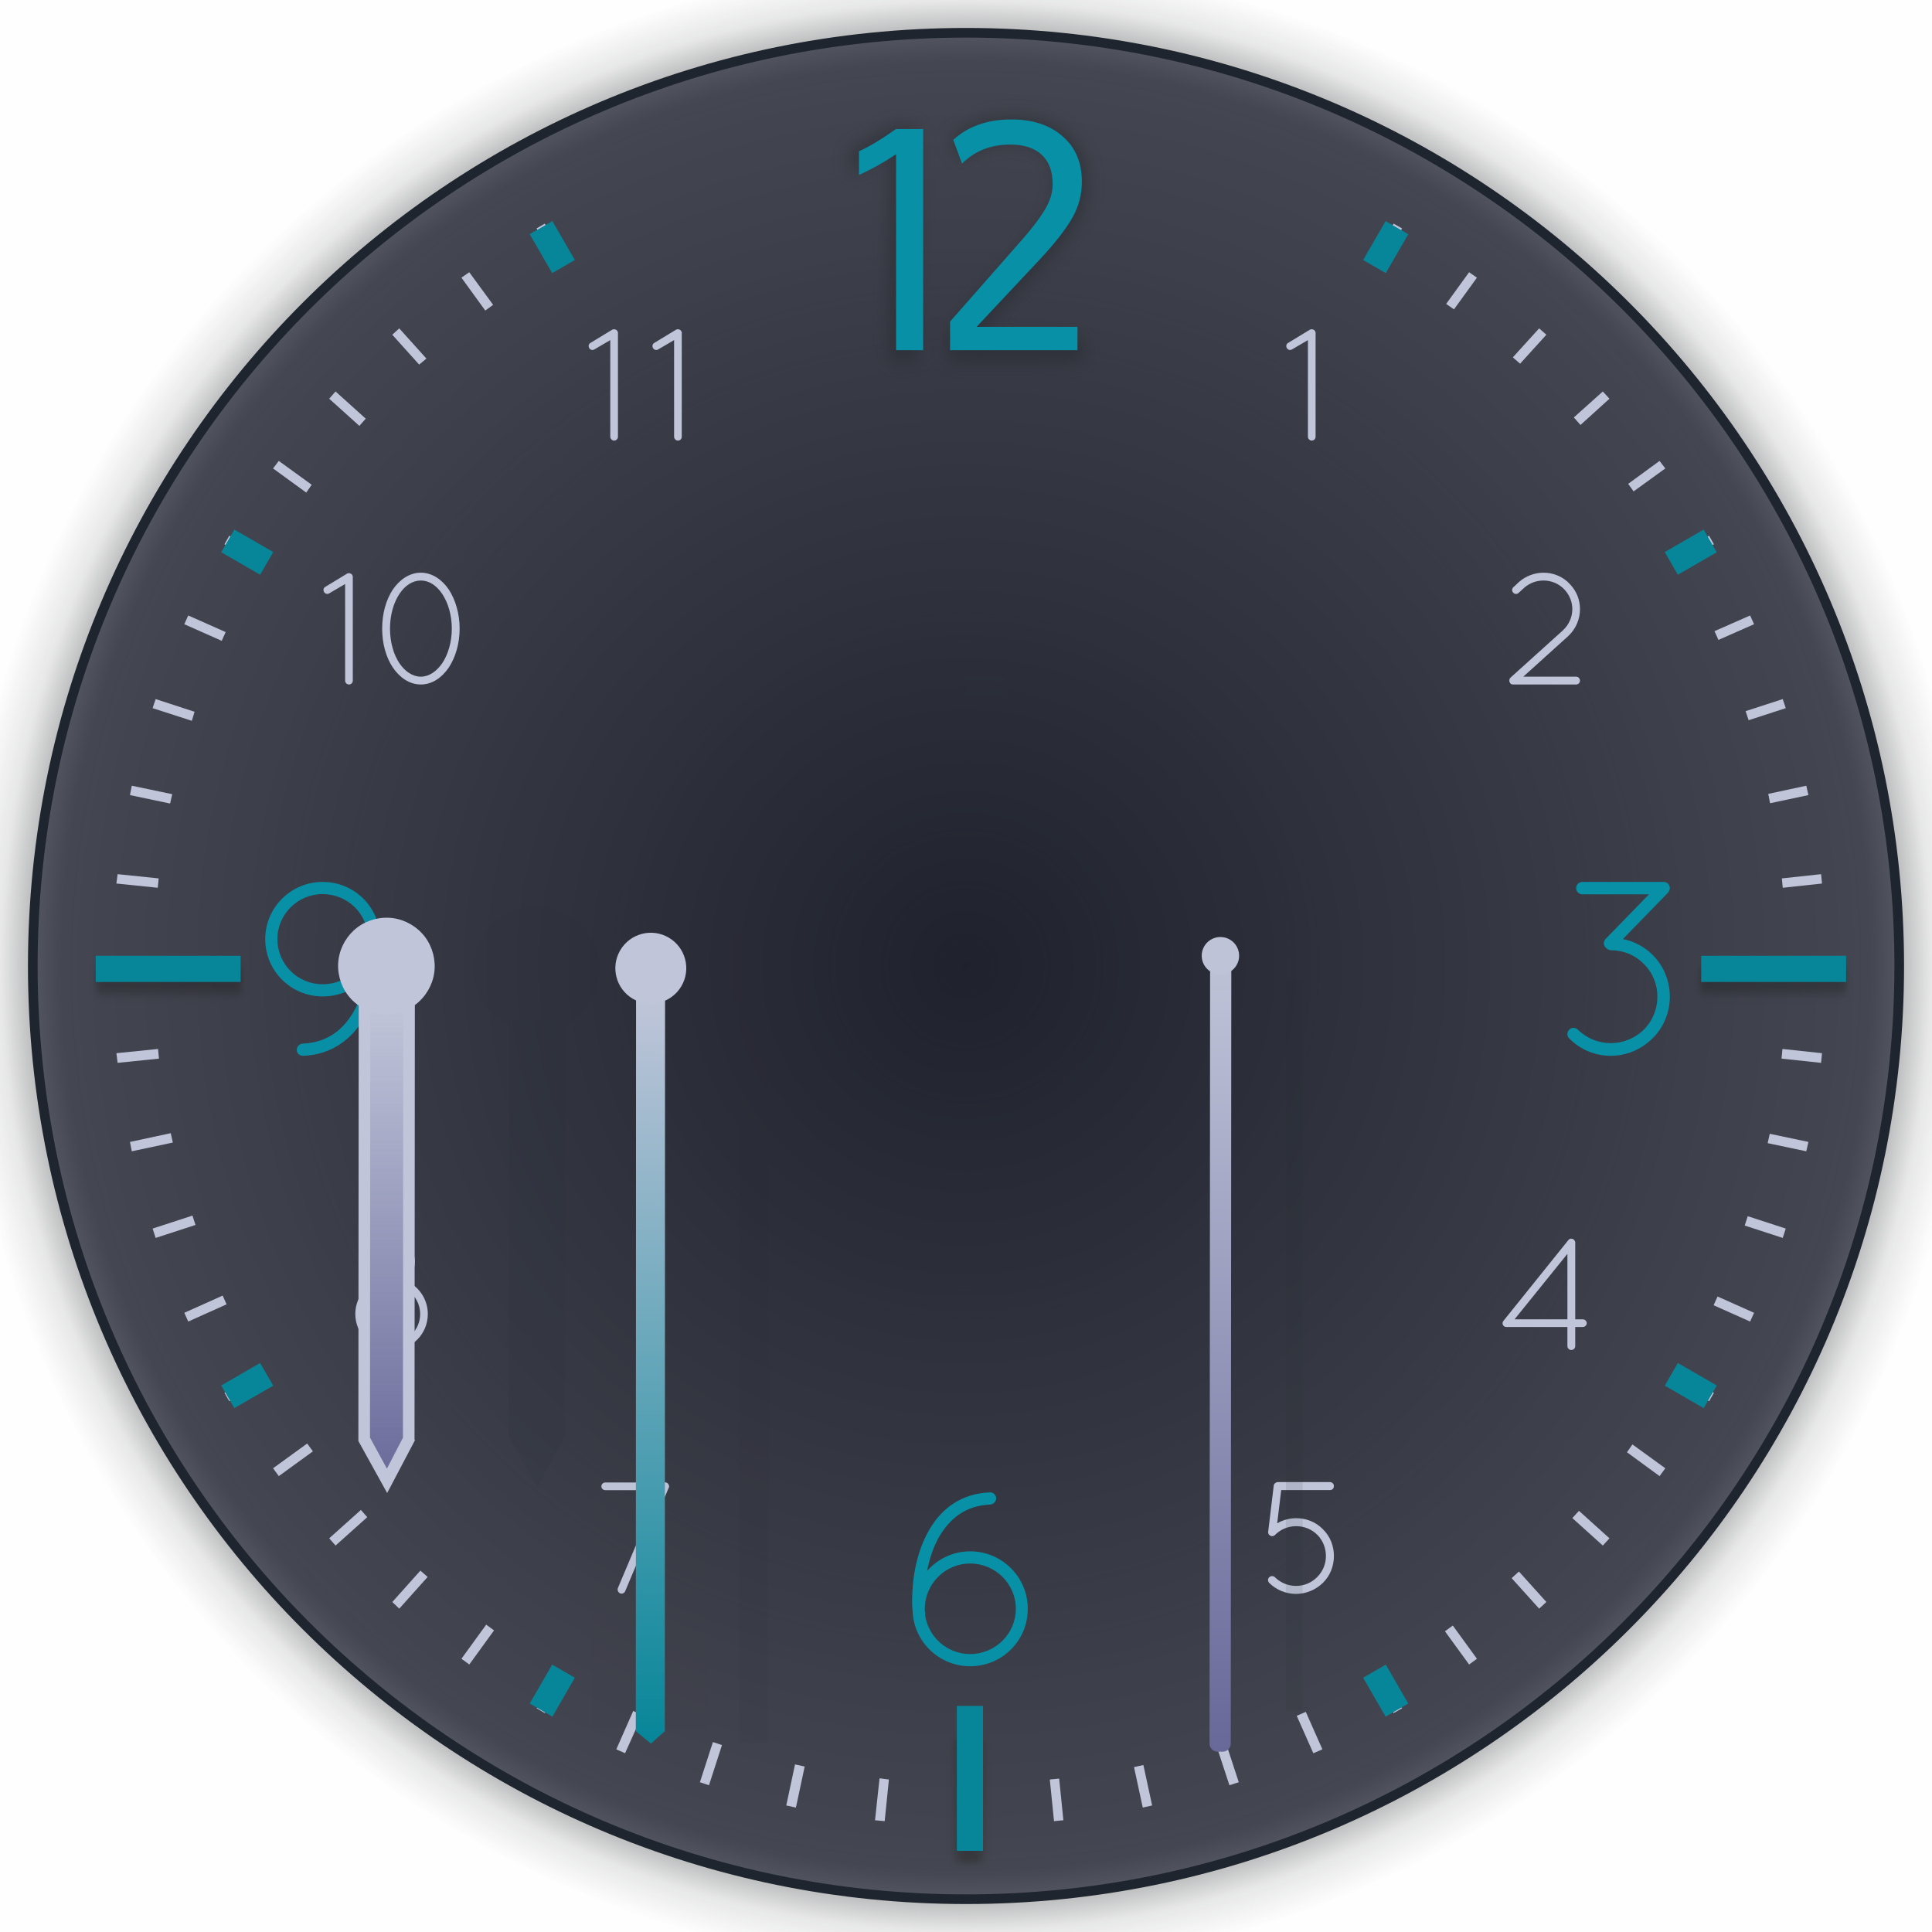
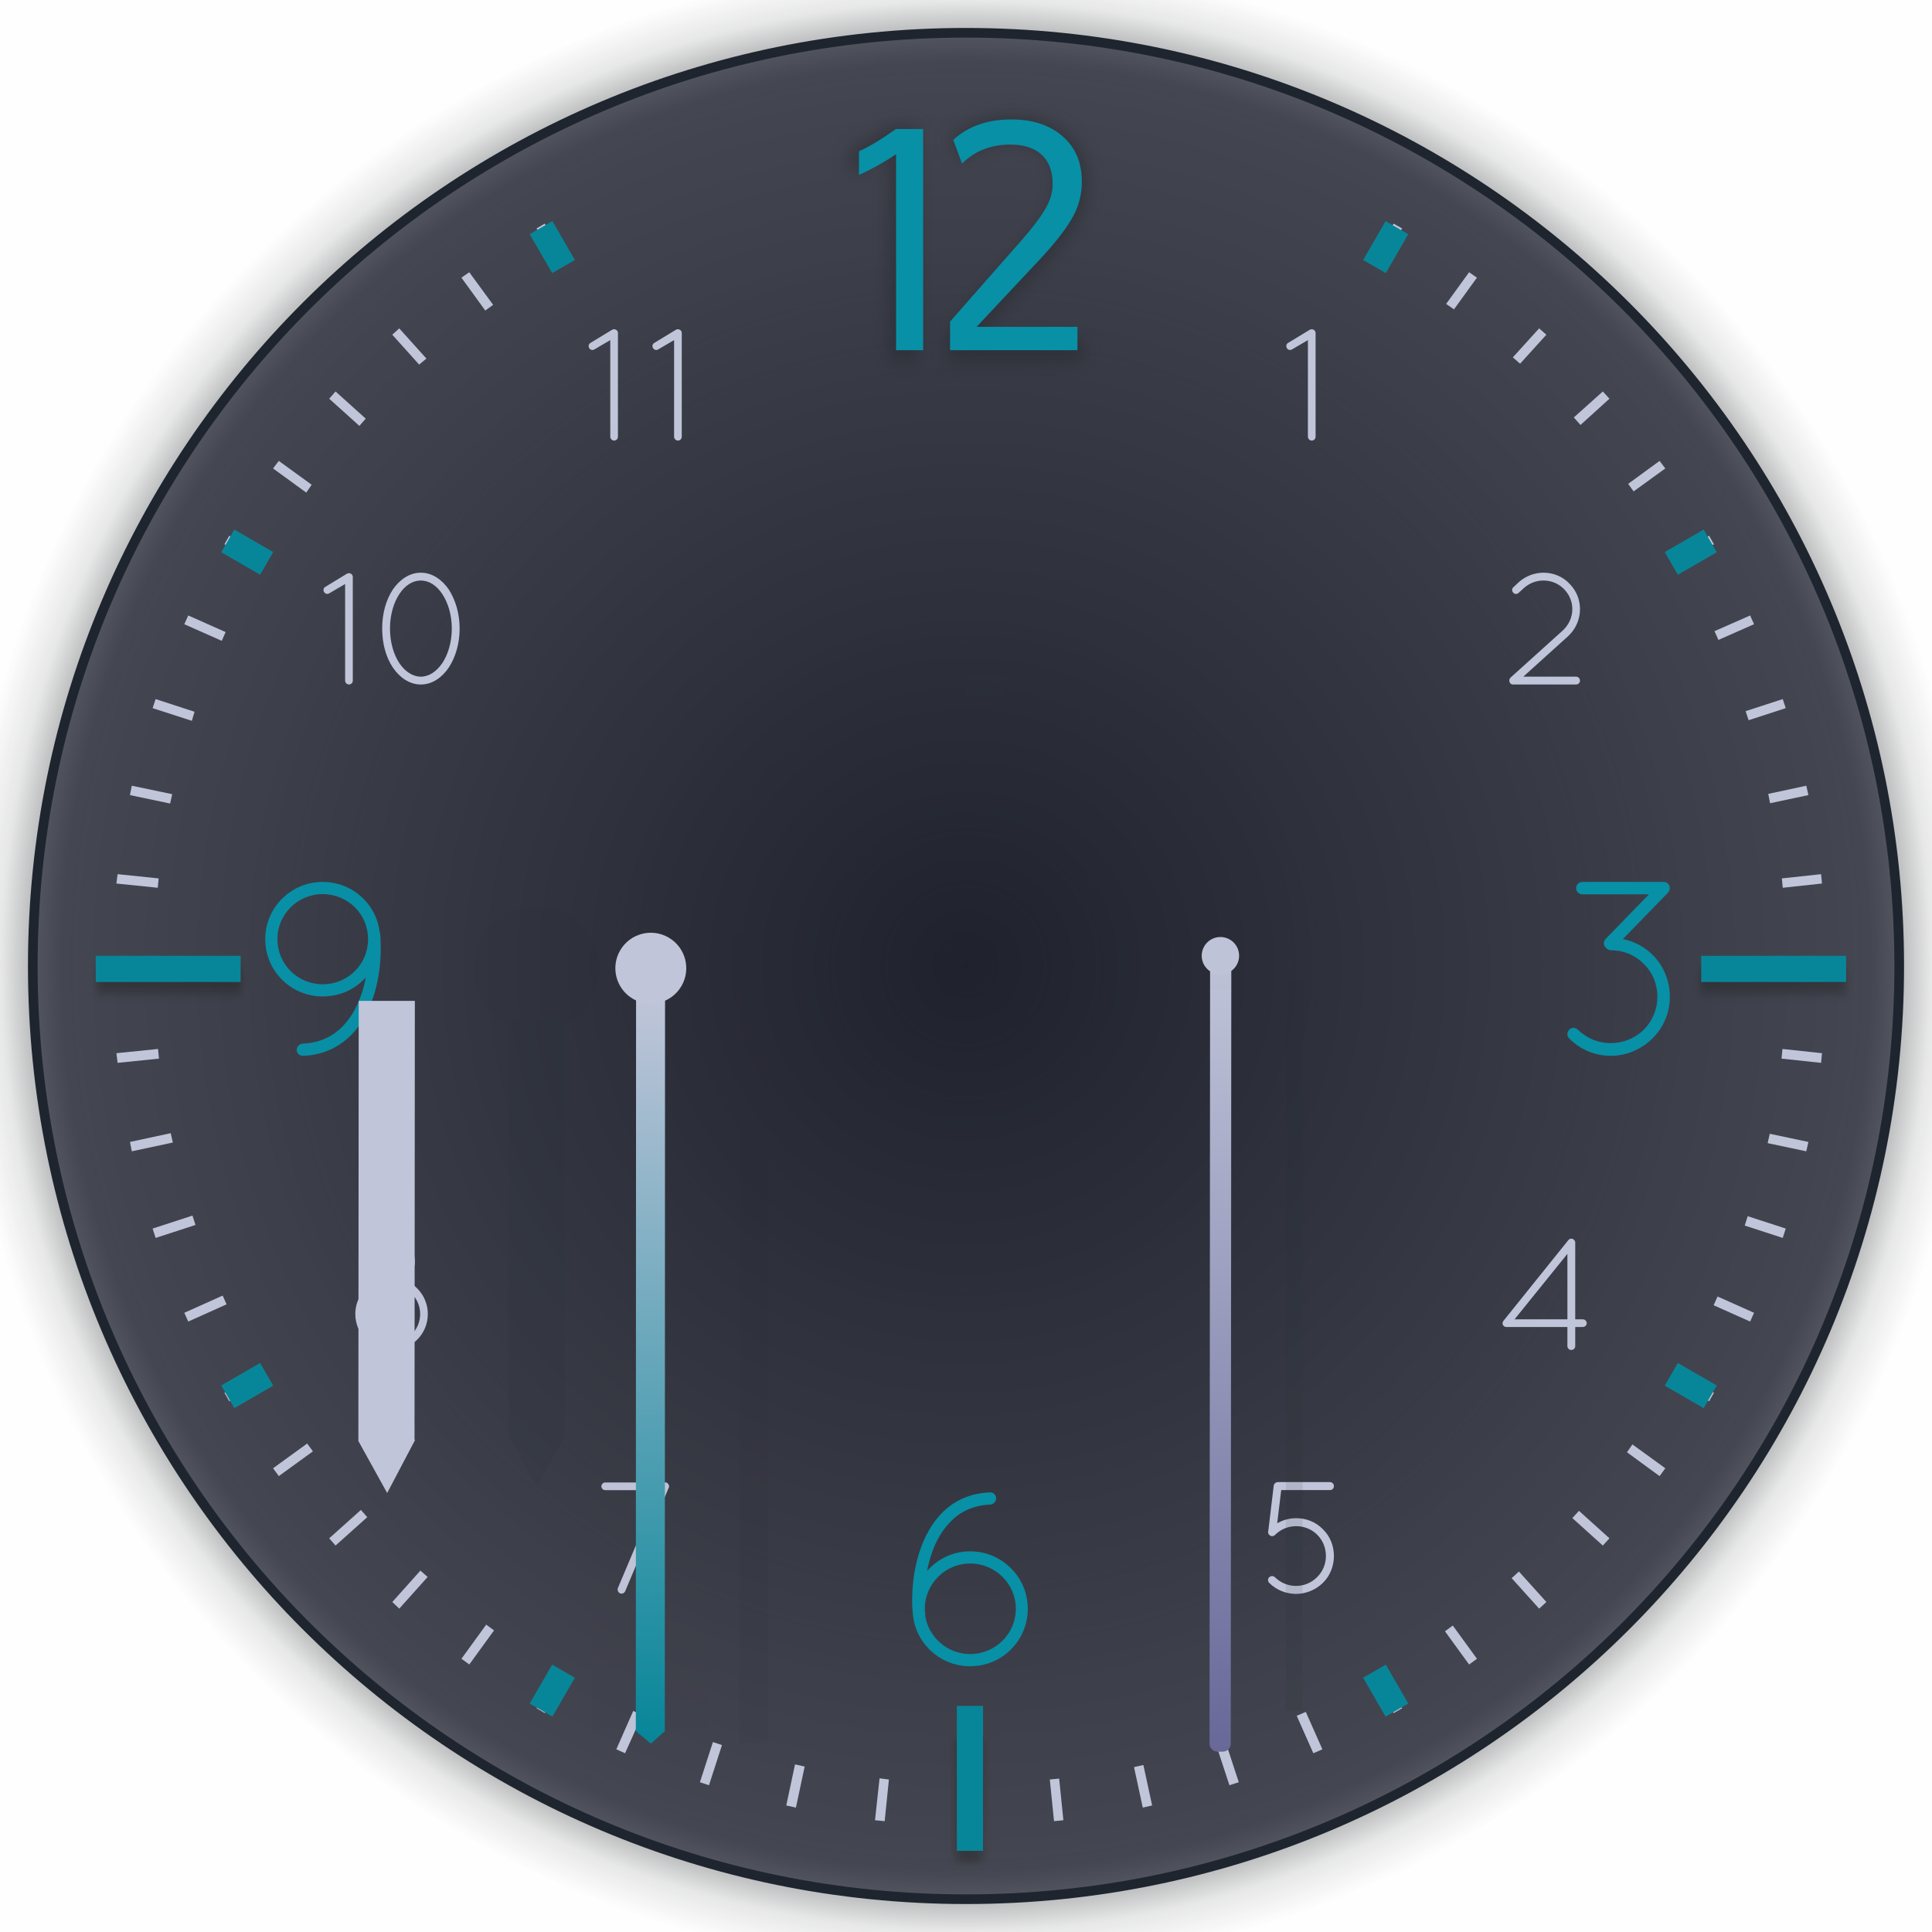
<svg xmlns="http://www.w3.org/2000/svg" xmlns:xlink="http://www.w3.org/1999/xlink" id="svg2" width="200" height="200" version="1.0">
  <defs id="defs5">
    <linearGradient id="linearGradient2979">
      <stop style="stop-color:#686899;stop-opacity:1;" offset="0" id="stop2975" />
      <stop style="stop-color:#686899;stop-opacity:0;" offset="1" id="stop2977" />
    </linearGradient>
    <linearGradient id="linearGradient2198">
      <stop style="stop-color:#c0c5d9;stop-opacity:1;" offset="0" id="stop2194" />
      <stop style="stop-color:#686899;stop-opacity:1;" offset="1" id="stop2196" />
    </linearGradient>
    <linearGradient id="linearGradient1434">
      <stop style="stop-color:#c0c5d9;stop-opacity:1;" offset="0" id="stop1430" />
      <stop style="stop-color:#088699;stop-opacity:1;" offset="1" id="stop1432" />
    </linearGradient>
    <linearGradient id="linearGradient4011">
      <stop style="stop-color:#232629;stop-opacity:1;" offset="0" id="stop4013" />
      <stop id="stop4019" offset="0.9" style="stop-color:#232629;stop-opacity:0.523;" />
      <stop style="stop-color:#232629;stop-opacity:0.107;" offset="0.96" id="stop4021" />
      <stop style="stop-color:#232629;stop-opacity:0;" offset="1" id="stop4015" />
    </linearGradient>
    <linearGradient id="linearGradient3264">
      <stop style="stop-color:#000000;stop-opacity:1;" offset="0" id="stop3266" />
      <stop id="stop3272" offset="0.683" style="stop-color:#000000;stop-opacity:0.498;" />
      <stop style="stop-color:#000000;stop-opacity:0.141;" offset="0.8" id="stop3274" />
      <stop id="stop3276" offset="0.898" style="stop-color:#000000;stop-opacity:0.031;" />
      <stop style="stop-color:#000000;stop-opacity:0;" offset="1" id="stop3268" />
    </linearGradient>
    <linearGradient id="linearGradient6617">
      <stop style="stop-color:#e7e7e7;stop-opacity:0;" offset="0" id="stop6619" />
      <stop id="stop6625" offset="0.896" style="stop-color:#f3f3f3;stop-opacity:1" />
      <stop style="stop-color:#e3e3e3;stop-opacity:0.999" offset="1" id="stop6621" />
    </linearGradient>
    <linearGradient id="linearGradient5995">
      <stop id="stop5997" offset="0" style="stop-color:#d7d7d7;stop-opacity:1;" />
      <stop id="stop5999" offset="1" style="stop-color:#ffffff;stop-opacity:1" />
    </linearGradient>
    <linearGradient id="linearGradient6876">
      <stop id="stop6878" offset="0" style="stop-color:#ffffff;stop-opacity:1;" />
      <stop id="stop6880" offset="1" style="stop-color:#ffffff;stop-opacity:0;" />
    </linearGradient>
    <linearGradient id="linearGradient6608">
      <stop id="stop6610" offset="0" style="stop-color:#ffffff;stop-opacity:1;" />
      <stop style="stop-color:#f0f0f0;stop-opacity:1;" offset="0.797" id="stop6617" />
      <stop id="stop6612" offset="1" style="stop-color:#e2e2e2;stop-opacity:1;" />
    </linearGradient>
    <linearGradient id="linearGradient6195">
      <stop id="stop6197" offset="0" style="stop-color:#ffffff;stop-opacity:1;" />
      <stop id="stop6199" offset="1" style="stop-color:#ffffff;stop-opacity:0;" />
    </linearGradient>
    <linearGradient id="linearGradient8518">
      <stop id="stop8520" offset="0" style="stop-color:#bd0000;stop-opacity:1;" />
      <stop style="stop-color:#ff4747;stop-opacity:1" offset="0.155" id="stop8522" />
      <stop id="stop8524" offset="0.947" style="stop-color:#9c0000;stop-opacity:1;" />
      <stop id="stop8526" offset="1" style="stop-color:#db0000;stop-opacity:1;" />
    </linearGradient>
    <linearGradient gradientUnits="userSpaceOnUse" y2="117.862" x2="1155.648" y1="283.885" x1="1155.648" id="linearGradient6203" xlink:href="#linearGradient6195" />
    <linearGradient gradientTransform="translate(-1027.636,-20.89631)" y2="53.696" x2="1133.382" y1="21.652" x1="1133.382" gradientUnits="userSpaceOnUse" id="linearGradient6890" xlink:href="#linearGradient6876" />
    <filter color-interpolation-filters="sRGB" id="filter5354-4" x="-0.212" width="1.423" y="-0.061" height="1.123">
      <feGaussianBlur stdDeviation="0.876" id="feGaussianBlur5356-7" />
    </filter>
    <filter color-interpolation-filters="sRGB" id="filter5358-1" x="-0.085" width="1.17" y="-0.082" height="1.164">
      <feGaussianBlur stdDeviation="0.876" id="feGaussianBlur5360-0" />
    </filter>
    <filter color-interpolation-filters="sRGB" id="filter5590" x="-0.061" width="1.123" y="-0.453" height="1.905">
      <feGaussianBlur stdDeviation="0.511" id="feGaussianBlur5592" />
    </filter>
    <filter color-interpolation-filters="sRGB" id="filter5574" x="-0.061" width="1.123" y="-0.453" height="1.905">
      <feGaussianBlur stdDeviation="0.511" id="feGaussianBlur5576" />
    </filter>
    <filter color-interpolation-filters="sRGB" id="filter5578" x="-0.061" width="1.123" y="-0.453" height="1.905">
      <feGaussianBlur stdDeviation="0.511" id="feGaussianBlur5580" />
    </filter>
    <radialGradient xlink:href="#linearGradient4011" id="radialGradient4471" gradientUnits="userSpaceOnUse" cx="1255.872" cy="382.729" fx="1255.872" fy="382.729" r="96.606" />
    <radialGradient xlink:href="#linearGradient4011" id="radialGradient4671" gradientUnits="userSpaceOnUse" cx="1255.872" cy="382.729" fx="1255.872" fy="382.729" r="96.606" gradientTransform="matrix(1.076543,0,0,1.076543,-334.5376,167.9925)" />
    <linearGradient xlink:href="#linearGradient2198" id="linearGradient1436" x1="589.183" y1="1011.708" x2="671.771" y2="1011.708" gradientUnits="userSpaceOnUse" />
    <linearGradient xlink:href="#linearGradient1434" id="linearGradient1690" x1="1020.041" y1="578.767" x2="1086.412" y2="540.968" gradientUnits="userSpaceOnUse" />
    <linearGradient xlink:href="#linearGradient2979" id="linearGradient2981" x1="972.062" y1="550.884" x2="1011.9" y2="580.796" gradientUnits="userSpaceOnUse" />
  </defs>
  <g id="layer1" style="display:none" transform="translate(-1798.136,76.7415)" />
  <g id="layer2" style="display:inline" transform="translate(-1798.136,76.7415)" />
  <g transform="translate(-1028.03,408.4746)" style="display:inline" id="layer4" />
  <g transform="translate(-1028.03,408.4746)" style="display:inline" id="layer5" />
  <g id="ClockFace" transform="translate(-917.4624,-480.017)">
    <g id="g4323">
      <rect y="473.017" x="910.462" height="214" width="214" id="rect4069" style="opacity:0.005;fill:#717171;fill-opacity:1;stroke:none" />
      <circle style="opacity:1;fill:url(#radialGradient4671);fill-opacity:1;stroke:none;stroke-width:1.077" id="path4329" cx="1017.462" cy="580.017" r="104" />
      <g id="clockBase">
        <circle style="opacity:0.65;fill:#1d212f;fill-opacity:1;stroke:none" id="path5099" cx="1017.468" cy="580.023" r="96.606" />
        <g id="g6149" transform="translate(-0.5084997,-0.4121934)">
          <path style="color:#000000;font-style:normal;font-variant:normal;font-weight:normal;font-stretch:normal;font-size:medium;line-height:normal;font-family:Sans;-inkscape-font-specification:Sans;text-indent:0;text-align:start;text-decoration:none;text-decoration-line:none;letter-spacing:normal;word-spacing:normal;text-transform:none;writing-mode:lr-tb;direction:ltr;baseline-shift:baseline;text-anchor:start;display:inline;overflow:visible;visibility:visible;opacity:1;fill:#c0c5d9;fill-opacity:1;stroke:none;stroke-width:1px;marker:none;enable-background:accumulate" d="m 974.362,503.58 -0.844,0.5 2.094,3.594 c 0.278,-0.163 0.564,-0.308 0.844,-0.469 z m 87.875,0 -2.031,3.531 c 0.293,0.167 0.585,0.33 0.875,0.5 l 2.031,-3.531 z m -95.687,5.031 -0.812,0.562 2.469,3.406 c 0.269,-0.199 0.541,-0.398 0.813,-0.594 z m 103.5,0 -2.375,3.281 c 0.267,0.192 0.548,0.368 0.812,0.562 l 2.375,-3.281 z m -110.75,5.812 -0.719,0.656 2.781,3.094 c 0.24,-0.219 0.508,-0.408 0.75,-0.625 z m 118,0 -2.719,3 c 0.248,0.221 0.504,0.432 0.75,0.656 l 2.719,-3 z m -124.594,6.531 -0.656,0.75 3.125,2.812 c 0.219,-0.247 0.434,-0.505 0.656,-0.75 z m 131.188,0 -3,2.688 c 0.233,0.255 0.458,0.523 0.687,0.781 l 3,-2.719 z m -137.063,7.188 -0.594,0.781 3.438,2.5 c 0.192,-0.268 0.367,-0.547 0.562,-0.812 z m 142.938,0 -3.25,2.375 c 0.191,0.259 0.375,0.52 0.562,0.781 l 3.281,-2.375 z m -148.063,7.75 -0.5,0.875 3.688,2.125 c 0.166,-0.292 0.331,-0.585 0.5,-0.875 z m 153.188,0 -3.5,2.031 c 0.17,0.29 0.333,0.582 0.5,0.875 l 3.5,-2.031 z m -157.438,8.25 -0.406,0.906 3.875,1.719 c 0.133,-0.305 0.27,-0.603 0.406,-0.906 z m 161.688,0 -3.688,1.625 c 0.136,0.301 0.274,0.603 0.406,0.906 l 3.688,-1.625 z m -165.063,8.656 -0.312,0.938 4.062,1.312 c 0.098,-0.308 0.18,-0.631 0.281,-0.938 z m 168.438,0 -3.844,1.25 c 0.102,0.31 0.214,0.626 0.312,0.938 l 3.844,-1.25 z m -170.906,8.969 -0.188,0.969 4.156,0.875 c 0.066,-0.324 0.149,-0.646 0.219,-0.969 z m 173.344,0 -3.937,0.844 c 0.069,0.321 0.122,0.647 0.187,0.969 l 3.969,-0.844 z m -174.812,9.156 -0.125,0.969 4.281,0.438 c 0.031,-0.322 0.059,-0.648 0.094,-0.969 l -4.25,-0.438 z m 176.344,0 -4.062,0.438 c 0.035,0.321 0.063,0.647 0.094,0.969 l 4.062,-0.438 -0.094,-0.969 z m -172.156,18.094 -4.312,0.438 0.125,1 4.281,-0.438 c -0.037,-0.333 -0.061,-0.666 -0.094,-1 z m 168.156,0 c -0.033,0.334 -0.057,0.667 -0.094,1 l 4.094,0.438 0.094,-1 z m -166.844,8.719 -4.219,0.906 0.188,0.969 4.25,-0.906 c -0.071,-0.322 -0.152,-0.645 -0.219,-0.969 z m 165.531,0.062 c -0.067,0.324 -0.148,0.646 -0.219,0.969 l 4,0.844 0.219,-0.969 z m -163.281,8.469 -4.125,1.344 0.312,0.969 4.125,-1.344 c -0.107,-0.323 -0.209,-0.644 -0.312,-0.969 z m 161,0.062 c -0.104,0.325 -0.205,0.646 -0.313,0.969 l 3.938,1.281 0.312,-0.969 z m -157.875,8.219 -3.969,1.781 0.406,0.906 3.969,-1.781 c -0.138,-0.303 -0.272,-0.601 -0.406,-0.906 z m 154.75,0.094 c -0.134,0.303 -0.269,0.605 -0.406,0.906 l 3.781,1.688 0.406,-0.906 z m -150.75,7.781 -3.813,2.188 0.5,0.875 3.813,-2.188 c -0.17,-0.289 -0.334,-0.584 -0.5,-0.875 z m 146.75,0.094 c -0.168,0.292 -0.329,0.585 -0.5,0.875 l 3.625,2.094 0.5,-0.875 z m -142,7.344 -3.531,2.562 0.594,0.812 3.531,-2.562 c -0.2,-0.27 -0.397,-0.54 -0.594,-0.812 z m 137.187,0.094 c -0.193,0.268 -0.366,0.547 -0.562,0.812 l 3.375,2.469 0.594,-0.812 z m -131.625,6.781 -3.281,2.938 0.656,0.75 3.281,-2.938 c -0.224,-0.246 -0.435,-0.502 -0.656,-0.75 z m 126.094,0.094 c -0.226,0.253 -0.458,0.499 -0.688,0.75 l 3.156,2.844 0.687,-0.75 z m -119.937,6.188 -2.906,3.25 0.719,0.688 2.938,-3.281 c -0.248,-0.221 -0.504,-0.432 -0.75,-0.656 z m 113.719,0.094 c -0.251,0.228 -0.496,0.462 -0.75,0.688 l 2.844,3.156 0.75,-0.688 z m -106.906,5.5 -2.562,3.531 0.812,0.594 2.562,-3.531 c -0.272,-0.195 -0.543,-0.395 -0.812,-0.594 z m 100.062,0.094 c -0.27,0.198 -0.54,0.399 -0.812,0.594 l 2.5,3.438 0.812,-0.594 z m -92.656,4.781 -2.187,3.781 0.844,0.5 2.188,-3.812 c -0.28,-0.16 -0.566,-0.306 -0.844,-0.469 z m 85.25,0.062 c -0.283,0.165 -0.559,0.338 -0.844,0.5 l 2.125,3.719 0.875,-0.5 z m -77.437,4 -1.75,3.969 0.906,0.406 1.781,-3.969 c -0.313,-0.138 -0.626,-0.265 -0.937,-0.406 z m 69.625,0.094 c -0.308,0.139 -0.628,0.271 -0.938,0.406 l 1.719,3.875 0.938,-0.406 z m -61.375,3.125 -1.344,4.156 0.938,0.312 1.344,-4.156 c -0.314,-0.1 -0.625,-0.209 -0.937,-0.312 z m 53.094,0.062 c -0.322,0.106 -0.645,0.21 -0.969,0.312 l 1.344,4.094 0.969,-0.312 z m -44.594,2.25 -0.906,4.25 1,0.219 0.906,-4.25 c -0.334,-0.069 -0.668,-0.146 -1,-0.219 z m 36.062,0.062 c -0.327,0.07 -0.641,0.152 -0.969,0.219 l 0.906,4.188 0.969,-0.219 z m -27.312,1.375 -0.469,4.344 1,0.094 0.438,-4.312 c -0.325,-0.032 -0.645,-0.089 -0.969,-0.125 z m 18.594,0.031 c -0.323,0.035 -0.645,0.062 -0.969,0.094 l 0.437,4.312 0.969,-0.094 z" id="path5480" />
        </g>
        <g transform="translate(-283.7323,123.3106)" id="g5157">
          <g style="font-style:normal;font-variant:normal;font-weight:normal;font-stretch:normal;font-size:40px;line-height:125%;font-family:Oxygen;-inkscape-font-specification:Oxygen;text-align:start;letter-spacing:0px;word-spacing:0px;writing-mode:lr-tb;text-anchor:start;fill:#232629;fill-opacity:0.443;stroke:none;filter:url(#filter5354-4)" id="text4522" />
          <g style="font-style:normal;font-variant:normal;font-weight:normal;font-stretch:normal;font-size:40px;line-height:125%;font-family:Oxygen;-inkscape-font-specification:Oxygen;text-align:start;letter-spacing:0px;word-spacing:0px;writing-mode:lr-tb;text-anchor:start;fill:#1abc9c;fill-opacity:1;stroke:none" id="text5149" />
          <g style="font-style:normal;font-variant:normal;font-weight:normal;font-stretch:normal;font-size:40px;line-height:125%;font-family:Oxygen;-inkscape-font-specification:Oxygen;text-align:start;letter-spacing:0px;word-spacing:0px;writing-mode:lr-tb;text-anchor:start;fill:#232629;fill-opacity:0.443;stroke:none;filter:url(#filter5358-1)" id="text4526">
            <path id="path6204" d="m 1306.013,368.671 c 2.36,2e-5 4.25,0.621 5.67,1.862 1.432,1.23 2.148,2.914 2.148,5.05 0,1.454 -0.375,2.824 -1.124,4.11 -0.749,1.275 -1.901,2.746 -3.456,4.412 l -7.096,7.566 h 11.19 v 2.584 h -14.126 v -3.171 l 8.07,-9.177 c 1.095,-1.253 1.918,-2.343 2.466,-3.271 0.559,-0.94 0.838,-1.868 0.838,-2.785 0,-1.432 -0.408,-2.522 -1.224,-3.272 -0.816,-0.749 -1.963,-1.124 -3.44,-1.124 -2.192,3e-5 -3.987,0.705 -5.385,2.114 l -0.973,-2.634 c 1.644,-1.51 3.791,-2.265 6.442,-2.265 m -12.782,1.057 h 3.003 v 24.528 h -3.003 V 372.53 c -1.376,0.917 -2.746,1.683 -4.11,2.298 v -2.634 c 1.074,-0.47 2.443,-1.292 4.11,-2.466" style="stroke-width:0.859" />
          </g>
          <g style="font-style:normal;font-variant:normal;font-weight:normal;font-stretch:normal;font-size:40px;line-height:125%;font-family:Oxygen;-inkscape-font-specification:Oxygen;text-align:start;letter-spacing:0px;word-spacing:0px;writing-mode:lr-tb;text-anchor:start;fill:#16a085;fill-opacity:1;stroke:none" id="text5153" transform="translate(0,6)">
            <path id="path6197" d="m 1305.891,363.071 c 2.204,3e-5 3.968,0.58 5.293,1.738 1.337,1.149 2.005,2.72 2.005,4.714 0,1.357 -0.35,2.637 -1.05,3.837 -0.7,1.19 -1.775,2.563 -3.226,4.119 l -6.625,7.064 h 10.446 v 2.412 h -13.188 v -2.96 l 7.534,-8.567 c 1.022,-1.169 1.791,-2.187 2.303,-3.054 0.522,-0.877 0.782,-1.744 0.782,-2.6 0,-1.336 -0.381,-2.355 -1.143,-3.054 -0.762,-0.7 -1.833,-1.049 -3.211,-1.049 -2.046,10e-6 -3.722,0.658 -5.027,1.974 l -0.909,-2.459 c 1.534,-1.41 3.539,-2.114 6.014,-2.114 m -11.933,0.987 h 2.804 v 22.898 h -2.804 v -20.283 c -1.284,0.856 -2.563,1.571 -3.837,2.146 v -2.459 c 1.002,-0.438 2.281,-1.206 3.837,-2.302" style="fill:#0890a6;fill-opacity:1;stroke-width:0.802" />
          </g>
        </g>
        <rect y="580.171" x="927.479" height="2.709" width="20" id="rect5549" style="fill:#212121;fill-opacity:0.413;stroke:none;filter:url(#filter5590)" transform="matrix(0.7491866,0,0,1,232.6241,0)" />
        <rect style="fill:#088699;fill-opacity:1;stroke:none;stroke-width:0.866" id="rect5442" width="15" height="2.709" x="927.371" y="578.959" />
        <rect style="fill:#1c1c1c;fill-opacity:0.361;stroke:none;filter:url(#filter5574)" id="rect5531" width="20" height="2.709" x="1088.579" y="580.172" transform="matrix(0.7558156,0,0,1,270.6976,0)" />
        <rect y="-1323.934" x="349.026" height="2.709" width="20" id="rect5571" style="fill:#2a2a2a;fill-opacity:0.524;stroke:none;filter:url(#filter5578)" transform="matrix(0,0.6404856,-1,0,-304.7992,436.4708)" />
        <rect transform="rotate(90)" style="fill:#088699;fill-opacity:1;stroke:none;stroke-width:0.866" id="rect5448" width="15" height="2.709" x="656.614" y="-1019.226" />
        <circle id="path5627" style="fill:none;stroke:#1f252f;stroke-opacity:1" transform="translate(-238.4086,197.2873)" cx="1255.872" cy="382.729" r="96.606" />
        <g id="g6073" transform="translate(-0.5084997,-0.4121934)">
          <path id="path6063" style="fill:#088699;fill-opacity:1;stroke:none" d="m 1090.307,537.577 4.027,-2.325 1.355,2.346 -4.027,2.325 z m -149.435,86.276 4.027,-2.325 1.355,2.346 -4.027,2.325 z" />
          <path d="m 1059.083,507.345 2.325,-4.027 2.346,1.355 -2.325,4.027 z m -86.276,149.435 2.325,-4.027 2.346,1.355 -2.325,4.027 z" style="fill:#088699;fill-opacity:1;stroke:none" id="path6065" />
          <path id="path6067" style="fill:#088699;fill-opacity:1;stroke:none" d="m 944.9,539.923 -4.027,-2.325 1.355,-2.346 4.027,2.325 z m 149.435,86.276 -4.027,-2.325 1.355,-2.346 4.027,2.325 z" />
          <path d="m 975.132,508.699 -2.325,-4.027 2.346,-1.355 2.325,4.027 z m 86.276,149.435 -2.325,-4.027 2.346,-1.355 2.325,4.027 z" style="fill:#088699;fill-opacity:1;stroke:none" id="path6069" />
        </g>
        <g transform="matrix(0.5260772,0,0,0.5260772,844.5678,68.83617)" id="g4410" style="fill:#f2891e;fill-opacity:1">
          <path id="path4338" style="font-style:normal;font-variant:normal;font-weight:normal;font-stretch:normal;font-size:medium;line-height:125%;font-family:Quicksand;-inkscape-font-specification:'Quicksand, Normal';text-align:start;letter-spacing:0px;word-spacing:0px;writing-mode:lr-tb;text-anchor:start;fill:#c0c5d9;fill-opacity:1;stroke:none;stroke-width:1px;stroke-linecap:butt;stroke-linejoin:miter;stroke-opacity:1" d="m 435.765,916.071 c 0.126,0.157 0.346,0.22 0.566,0.22 h 0.126 12.257 c 0.409,0 0.754,-0.346 0.754,-0.754 0,-0.44 -0.346,-0.786 -0.754,-0.786 h -10.403 l 8.8,-7.951 c 1.571,-1.446 2.357,-3.394 2.357,-5.343 0,-1.697 -0.597,-3.426 -1.886,-4.809 -1.414,-1.603 -3.363,-2.357 -5.28,-2.357 -1.729,0 -3.489,0.629 -4.871,1.854 l -1.069,1.006 c -0.314,0.251 -0.346,0.754 -0.031,1.069 0.251,0.314 0.754,0.346 1.069,0.031 l 1.069,-0.974 c 1.1,-0.974 2.451,-1.446 3.834,-1.446 1.54,0 3.08,0.629 4.18,1.854 0.974,1.069 1.477,2.42 1.477,3.771 0,1.571 -0.66,3.08 -1.886,4.211 l -10.277,9.271 c -0.314,0.314 -0.314,0.786 -0.031,1.131 z" />
          <path id="path4340" style="font-style:normal;font-variant:normal;font-weight:normal;font-stretch:normal;font-size:medium;line-height:125%;font-family:Quicksand;-inkscape-font-specification:'Quicksand, Normal';text-align:start;letter-spacing:0px;word-spacing:0px;writing-mode:lr-tb;text-anchor:start;fill:#0890a6;fill-opacity:1;stroke:none;stroke-width:1.555px;stroke-linecap:butt;stroke-linejoin:miter;stroke-opacity:1" d="m 466.999,956.9 c 0.098,-0.147 0.147,-0.342 0.147,-0.538 0,-0.684 -0.538,-1.222 -1.222,-1.222 h -15.984 c -0.684,0 -1.222,0.538 -1.222,1.222 0,0.684 0.538,1.222 1.222,1.222 h 13.1 l -8.505,8.749 c -0.489,0.489 -0.489,1.271 0,1.76 0,0 0.049,0 0.049,0 0.244,0.293 0.587,0.489 0.978,0.489 2.346,0 4.692,0.88 6.452,2.688 1.809,1.76 2.688,4.106 2.688,6.452 0,2.346 -0.88,4.692 -2.688,6.501 -1.809,1.76 -4.155,2.639 -6.501,2.639 -2.346,0 -4.644,-0.88 -6.452,-2.639 -0.489,-0.489 -1.271,-0.489 -1.711,0 -0.489,0.489 -0.489,1.271 0,1.711 2.248,2.297 5.23,3.422 8.163,3.422 0,0 0,0 0,0 2.982,0 5.963,-1.173 8.212,-3.422 2.297,-2.248 3.422,-5.23 3.422,-8.212 0,-2.982 -1.124,-5.963 -3.373,-8.212 -1.662,-1.662 -3.715,-2.688 -5.866,-3.128 l 8.847,-9.092 c 0.098,-0.098 0.196,-0.244 0.244,-0.391 z" />
          <path id="path4342" style="font-style:normal;font-variant:normal;font-weight:normal;font-stretch:normal;font-size:medium;line-height:125%;font-family:Quicksand;-inkscape-font-specification:'Quicksand, Normal';text-align:start;letter-spacing:0px;word-spacing:0px;writing-mode:lr-tb;text-anchor:start;fill:#c0c5d9;fill-opacity:1;stroke:none;stroke-width:1px;stroke-linecap:butt;stroke-linejoin:miter;stroke-opacity:1" d="m 446.992,1046.491 c 0,0.408 0.346,0.754 0.754,0.754 0.44,0 0.786,-0.346 0.786,-0.754 v -3.772 h 1.477 c 0.44,0 0.786,-0.346 0.786,-0.754 0,-0.408 -0.346,-0.754 -0.786,-0.754 h -1.477 v -15.086 -0.094 c 0,-0.031 -0.031,-0.063 -0.031,-0.126 -0.063,-0.126 -0.126,-0.283 -0.251,-0.377 -0.346,-0.283 -0.786,-0.251 -1.069,0.094 l -0.031,0.031 -12.729,15.84 c -0.283,0.314 -0.251,0.817 0.094,1.069 0.126,0.126 0.314,0.157 0.471,0.157 h 0.063 0.031 11.911 v 3.771 z m -10.403,-5.28 10.403,-12.886 v 12.886 z" />
          <path id="path4344" style="font-style:normal;font-variant:normal;font-weight:normal;font-stretch:normal;font-size:medium;line-height:125%;font-family:Quicksand;-inkscape-font-specification:'Quicksand, Normal';text-align:start;letter-spacing:0px;word-spacing:0px;writing-mode:lr-tb;text-anchor:start;fill:#c0c5d9;fill-opacity:1;stroke:none;stroke-width:1px;stroke-linecap:butt;stroke-linejoin:miter;stroke-opacity:1" d="m 393.596,1095.24 c 1.886,0 3.834,-0.754 5.28,-2.168 1.477,-1.446 2.169,-3.394 2.169,-5.28 0,-1.949 -0.691,-3.834 -2.169,-5.28 -1.446,-1.477 -3.331,-2.169 -5.249,-2.169 -1.32,0 -2.609,0.346 -3.74,1.006 l 0.786,-6.537 h 9.586 c 0.44,0 0.786,-0.314 0.786,-0.786 0,-0.44 -0.346,-0.786 -0.786,-0.786 h -10.246 c -0.189,0 -0.377,0.063 -0.503,0.189 -0.189,0.126 -0.314,0.314 -0.314,0.566 l -1.069,8.863 c 0,0.063 -0.031,0.126 -0.031,0.157 0,0.094 0,0.189 0.031,0.251 0,0.031 0,0.063 0.031,0.094 v 0.031 c 0.031,0.094 0.094,0.189 0.189,0.252 0.283,0.314 0.786,0.314 1.1,0 1.163,-1.163 2.64,-1.729 4.18,-1.729 1.509,0 3.017,0.566 4.149,1.697 1.131,1.131 1.697,2.64 1.697,4.18 0,1.509 -0.566,2.986 -1.729,4.149 -1.163,1.163 -2.64,1.729 -4.149,1.729 -1.509,0 -2.986,-0.566 -4.149,-1.697 -0.314,-0.314 -0.817,-0.314 -1.131,0 -0.314,0.283 -0.314,0.786 0,1.1 1.446,1.446 3.363,2.169 5.28,2.169 z" />
          <path id="path4346" style="font-style:normal;font-variant:normal;font-weight:normal;font-stretch:normal;font-size:medium;line-height:125%;font-family:Quicksand;-inkscape-font-specification:'Quicksand, Normal';text-align:start;letter-spacing:0px;word-spacing:0px;writing-mode:lr-tb;text-anchor:start;fill:#0890a6;fill-opacity:1;stroke:none;stroke-width:1.557px;stroke-linecap:butt;stroke-linejoin:miter;stroke-opacity:1" d="m 318.047,1096.31 c 0,0.783 0,1.517 0.098,2.251 0.196,6.069 5.188,10.915 11.306,10.915 6.314,0 11.355,-5.041 11.355,-11.306 0,-6.216 -5.041,-11.306 -11.355,-11.306 -3.377,0 -6.412,1.517 -8.467,3.866 0.489,-2.447 1.273,-4.846 2.447,-6.852 2.154,-3.573 5.188,-6.02 9.985,-6.216 0.636,-0.049 1.175,-0.587 1.175,-1.272 -0.049,-0.636 -0.587,-1.175 -1.224,-1.126 -5.678,0.196 -9.642,3.279 -11.991,7.439 -2.349,4.062 -3.279,9.055 -3.328,13.607 z m 2.496,1.86 c 0,-4.895 4.013,-8.908 8.908,-8.908 4.992,0 9.006,4.013 9.006,8.908 0,4.894 -4.013,8.908 -9.006,8.908 -4.503,0 -8.272,-3.377 -8.859,-7.733 0.049,-0.099 0.049,-0.196 0.049,-0.343 -0.049,-0.196 -0.098,-0.392 -0.098,-0.636 v -0.196 z" />
          <path id="path4348" style="font-style:normal;font-variant:normal;font-weight:normal;font-stretch:normal;font-size:medium;line-height:125%;font-family:Quicksand;-inkscape-font-specification:'Quicksand, Normal';text-align:start;letter-spacing:0px;word-spacing:0px;writing-mode:lr-tb;text-anchor:start;fill:#c0c5d9;fill-opacity:1;stroke:none;stroke-width:1px;stroke-linecap:butt;stroke-linejoin:miter;stroke-opacity:1" d="m 260.577,1095.125 c 0.126,0.063 0.189,0.063 0.314,0.063 0.283,0 0.566,-0.189 0.691,-0.471 l 8.517,-20.24 c 0.094,-0.126 0.126,-0.251 0.126,-0.408 0,-0.094 -0.031,-0.157 -0.063,-0.252 -0.063,-0.189 -0.22,-0.377 -0.409,-0.471 -0.157,-0.063 -0.314,-0.063 -0.471,-0.031 h -11.629 c -0.409,0 -0.754,0.346 -0.754,0.754 0,0.409 0.346,0.754 0.754,0.754 h 10.623 l -8.14,19.297 c -0.126,0.377 0.063,0.849 0.44,1.006 z" />
          <path id="path4350" style="font-style:normal;font-variant:normal;font-weight:normal;font-stretch:normal;font-size:medium;line-height:125%;font-family:Quicksand;-inkscape-font-specification:'Quicksand, Normal';text-align:start;letter-spacing:0px;word-spacing:0px;writing-mode:lr-tb;text-anchor:start;fill:#c0c5d9;fill-opacity:1;stroke:none;stroke-width:1px;stroke-linecap:butt;stroke-linejoin:miter;stroke-opacity:1" d="m 211.056,1029.848 c 0,1.54 0.723,2.86 1.823,3.709 -2.577,1.069 -4.4,3.646 -4.4,6.6 0,3.96 3.206,7.134 7.134,7.134 3.96,0 7.134,-3.174 7.134,-7.134 0,-2.954 -1.823,-5.531 -4.431,-6.6 1.131,-0.849 1.886,-2.169 1.886,-3.709 0,-2.514 -2.074,-4.557 -4.589,-4.557 -2.546,0 -4.557,2.043 -4.557,4.557 z m -1.069,10.309 c 0,-3.08 2.514,-5.626 5.626,-5.626 3.143,0 5.626,2.546 5.626,5.626 0,3.111 -2.483,5.626 -5.626,5.626 -3.111,0 -5.626,-2.514 -5.626,-5.626 z m 2.577,-10.309 c 0,-1.697 1.351,-3.049 3.049,-3.049 1.697,0 3.08,1.351 3.08,3.049 0,1.697 -1.383,3.08 -3.08,3.111 -1.697,-0.031 -3.049,-1.414 -3.049,-3.111 z" />
          <path id="path4352" style="font-style:normal;font-variant:normal;font-weight:normal;font-stretch:normal;font-size:medium;line-height:125%;font-family:Quicksand;-inkscape-font-specification:'Quicksand, Normal';text-align:start;letter-spacing:0px;word-spacing:0px;writing-mode:lr-tb;text-anchor:start;fill:#0890a6;fill-opacity:1;stroke:none;stroke-width:1.555px;stroke-linecap:butt;stroke-linejoin:miter;stroke-opacity:1" d="m 190.755,966.382 c 0,6.305 5.083,11.291 11.291,11.291 3.422,0 6.452,-1.417 8.505,-3.764 -0.44,2.444 -1.271,4.79 -2.444,6.843 -2.102,3.568 -5.23,6.012 -9.971,6.208 -0.684,0.049 -1.173,0.587 -1.173,1.271 0,0.635 0.538,1.124 1.222,1.124 h 0.049 c 5.621,-0.196 9.629,-3.373 11.975,-7.43 2.297,-4.057 3.275,-9.092 3.275,-13.637 0,-1.026 -0.049,-2.004 -0.098,-2.933 -0.049,-0.098 -0.049,-0.147 -0.098,-0.244 -0.635,-5.621 -5.377,-9.971 -11.242,-9.971 -6.208,0 -11.291,5.035 -11.291,11.242 z m 11.291,8.896 c -4.888,0 -8.896,-3.91 -8.896,-8.896 0,-4.888 4.008,-8.847 8.896,-8.847 4.986,0 8.945,3.959 8.945,8.847 0,4.986 -3.959,8.896 -8.945,8.896 z" />
          <g id="g4385" transform="translate(-200.1058,212.5)" style="fill:#f2891e;fill-opacity:1">
            <path d="m 406.581,703.036 c 0,0.409 0.346,0.754 0.754,0.754 0.44,0 0.754,-0.346 0.754,-0.754 v -20.209 c 0.031,-0.189 0,-0.377 -0.094,-0.566 -0.189,-0.346 -0.691,-0.471 -1.037,-0.283 l -4.243,2.577 c -0.377,0.189 -0.503,0.629 -0.283,1.037 0.126,0.22 0.377,0.377 0.66,0.377 0.126,0 0.283,-0.063 0.377,-0.126 l 3.111,-1.823 v 19.014 z" style="font-style:normal;font-variant:normal;font-weight:normal;font-stretch:normal;font-size:medium;line-height:125%;font-family:Quicksand;-inkscape-font-specification:'Quicksand, Normal';text-align:start;letter-spacing:0px;word-spacing:0px;writing-mode:lr-tb;text-anchor:start;fill:#c0c5d9;fill-opacity:1;stroke:none;stroke-width:1px;stroke-linecap:butt;stroke-linejoin:miter;stroke-opacity:1" id="path4354" />
            <path d="m 415.976,700.459 c 1.351,1.98 3.269,3.331 5.5,3.331 2.231,0 4.149,-1.351 5.5,-3.331 1.32,-2.011 2.137,-4.714 2.137,-7.669 0,-2.954 -0.817,-5.657 -2.137,-7.7 -1.351,-1.949 -3.269,-3.3 -5.5,-3.3 -2.231,0 -4.149,1.351 -5.5,3.3 -1.351,2.043 -2.106,4.746 -2.106,7.7 0,2.954 0.754,5.657 2.106,7.669 z m 1.289,-14.489 c 1.131,-1.729 2.64,-2.64 4.211,-2.64 0,0 0,0 0,0 1.571,0 3.049,0.911 4.211,2.64 1.131,1.697 1.886,4.117 1.886,6.82 0,2.703 -0.754,5.123 -1.886,6.82 -1.163,1.666 -2.64,2.64 -4.211,2.64 -1.571,0 -3.08,-0.974 -4.211,-2.64 -1.131,-1.697 -1.854,-4.117 -1.854,-6.82 0,-2.703 0.723,-5.123 1.854,-6.82 z" style="font-style:normal;font-variant:normal;font-weight:normal;font-stretch:normal;font-size:medium;line-height:125%;font-family:Quicksand;-inkscape-font-specification:'Quicksand, Normal';text-align:start;letter-spacing:0px;word-spacing:0px;writing-mode:lr-tb;text-anchor:start;fill:#c0c5d9;fill-opacity:1;stroke:none;stroke-width:1px;stroke-linecap:butt;stroke-linejoin:miter;stroke-opacity:1" id="path4356" />
          </g>
          <g id="g4389" transform="translate(-190.2844,164.5003)" style="fill:#f2891e;fill-opacity:1">
            <path d="m 448.936,703.036 c 0,0.409 0.346,0.754 0.754,0.754 0.44,0 0.754,-0.346 0.754,-0.754 v -20.209 c 0.031,-0.189 0,-0.377 -0.094,-0.566 -0.189,-0.346 -0.691,-0.471 -1.037,-0.283 l -4.243,2.577 c -0.377,0.189 -0.503,0.629 -0.283,1.037 0.126,0.22 0.377,0.377 0.66,0.377 0.126,0 0.283,-0.063 0.377,-0.126 l 3.111,-1.823 v 19.014 z" style="font-style:normal;font-variant:normal;font-weight:normal;font-stretch:normal;font-size:medium;line-height:125%;font-family:Quicksand;-inkscape-font-specification:'Quicksand, Normal';text-align:start;letter-spacing:0px;word-spacing:0px;writing-mode:lr-tb;text-anchor:start;fill:#c0c5d9;fill-opacity:1;stroke:none;stroke-width:1px;stroke-linecap:butt;stroke-linejoin:miter;stroke-opacity:1" id="path4358" />
            <path d="m 461.494,703.036 c 0,0.409 0.346,0.754 0.754,0.754 0.44,0 0.754,-0.346 0.754,-0.754 v -20.209 c 0.031,-0.189 0,-0.377 -0.094,-0.566 -0.189,-0.346 -0.691,-0.471 -1.037,-0.283 l -4.243,2.577 c -0.377,0.189 -0.503,0.629 -0.283,1.037 0.126,0.22 0.377,0.377 0.66,0.377 0.126,0 0.283,-0.063 0.377,-0.126 l 3.111,-1.823 v 19.014 z" style="font-style:normal;font-variant:normal;font-weight:normal;font-stretch:normal;font-size:medium;line-height:125%;font-family:Quicksand;-inkscape-font-specification:'Quicksand, Normal';text-align:start;letter-spacing:0px;word-spacing:0px;writing-mode:lr-tb;text-anchor:start;fill:#c0c5d9;fill-opacity:1;stroke:none;stroke-width:1px;stroke-linecap:butt;stroke-linejoin:miter;stroke-opacity:1" id="path4360" />
          </g>
          <path id="path4336" style="font-style:normal;font-variant:normal;font-weight:normal;font-stretch:normal;font-size:medium;line-height:125%;font-family:Quicksand;-inkscape-font-specification:'Quicksand, Normal';text-align:start;letter-spacing:0px;word-spacing:0px;writing-mode:lr-tb;text-anchor:start;fill:#c0c5d9;fill-opacity:1;stroke:none;stroke-width:1px;stroke-linecap:butt;stroke-linejoin:miter;stroke-opacity:1" d="m 395.931,867.537 c 0,0.409 0.346,0.754 0.754,0.754 0.44,0 0.754,-0.346 0.754,-0.754 v -20.209 c 0.031,-0.189 0,-0.377 -0.094,-0.566 -0.189,-0.346 -0.691,-0.471 -1.037,-0.283 l -4.243,2.577 c -0.377,0.189 -0.503,0.629 -0.283,1.037 0.126,0.22 0.377,0.377 0.66,0.377 0.126,0 0.283,-0.063 0.377,-0.126 l 3.111,-1.823 v 19.014 z" />
        </g>
        <rect style="fill:#088699;fill-opacity:1;stroke:none;stroke-width:0.866" id="rect952" width="15" height="2.709" x="1093.57" y="578.959" />
      </g>
    </g>
  </g>
  <g transform="rotate(-126.8709,408.4297,584.9686)" id="HourHand">
    <rect style="opacity:0.01;fill:#232629;fill-opacity:0.604;stroke:none" id="rect4673" width="18" height="64" x="-154.525" y="-1171.698" transform="rotate(126.8709)" />
    <path id="rect5450" d="m 979.861,549.39 -6.092,-0.845 2.662,5.614 0.036,-0.051 36.34,27.299 3.487,-4.65 -36.407,-27.349 z" style="fill:#c0c5d9;fill-opacity:1;stroke:none;stroke-width:1.016" />
-     <path xlink:href="#rect5450" style="opacity:1;fill:url(#linearGradient2981);fill-opacity:1;stroke:none" id="path4679" d="m 975.807,550.041 1.523,3.215 35.236,26.471 2.047,-2.729 -35.223,-26.461 z" transform="matrix(1.009494,0.00712075,0.00712075,1.00534,-13.18145,-9.886466)" />
-     <path xlink:href="#path5455-2" style="fill:#c0c5d9;fill-opacity:1;stroke:none" id="path4681" d="m 1017.463,576.215 c -1.309,-1.1e-4 -2.611,0.539 -3.537,1.465 -0.926,0.926 -1.465,2.228 -1.465,3.537 -1e-4,1.309 0.539,2.611 1.465,3.537 0.926,0.926 2.228,1.465 3.537,1.465 1.309,-2.9e-4 2.61,-0.539 3.535,-1.465 0.926,-0.926 1.465,-2.228 1.465,-3.537 10e-5,-1.309 -0.539,-2.611 -1.465,-3.537 -0.925,-0.926 -2.226,-1.465 -3.535,-1.465 z" />
+     <path xlink:href="#rect5450" style="opacity:1;fill:url(#linearGradient2981);fill-opacity:1;stroke:none" id="path4679" transform="matrix(1.009494,0.00712075,0.00712075,1.00534,-13.18145,-9.886466)" />
+     <path xlink:href="#path5455-2" style="fill:#c0c5d9;fill-opacity:1;stroke:none" id="path4681" />
  </g>
  <g style="fill:#717171;fill-opacity:1" transform="rotate(120.2186,681.0438,67.7437)" id="MinuteHand">
    <rect style="opacity:0.01;fill:#1f252f;fill-opacity:1;stroke:none" id="rect4675" width="12" height="85" x="-1021.052" y="580.658" transform="rotate(-120.2186)" />
    <path style="fill:url(#linearGradient1690);fill-opacity:1.0;stroke:none" d="m 1020.041,578.767 65.457,-38.096 1.829,0.595 -0.32,1.998 -65.457,38.096 z" id="rect5459" />
    <circle id="path5457" style="fill:#c0c5d9;fill-opacity:1;stroke:none;stroke-width:0.565" cx="1017.976" cy="581.675" r="3.671" />
  </g>
  <g transform="rotate(120.0409,710.5001,83.52685)" id="SecondHand">
    <rect style="fill:url(#linearGradient1436);fill-opacity:1;stroke:none" id="rect6212" width="82.588" height="2.196" x="589.183" y="1010.61" transform="rotate(-30)" ry="0.836" />
    <path style="fill:#c0c5d9;fill-opacity:1;stroke:none;stroke-width:0.298" d="m 1018.218,581.505 c 0,1.069 -0.867,1.936 -1.936,1.936 -1.069,0 -1.936,-0.867 -1.936,-1.936 0,-1.069 0.867,-1.936 1.936,-1.936 1.069,0 1.936,0.867 1.936,1.936 z" id="path6214" />
    <rect style="opacity:0.01;fill:#1f252f;fill-opacity:1;stroke:none" id="rect4677" width="8" height="7" x="-1016.195" y="585.216" transform="rotate(-120.0409)" />
  </g>
  <g style="opacity:0.1;fill:#232629;fill-opacity:1" id="SecondHandShadow" transform="rotate(120.0409,714.5001,85.83435)">
    <path transform="rotate(-30)" style="fill:#232629;stroke:none" d="M 591.805,1011.186 H 667.541 v 1.732 h -75.736 z" id="rect4414" />
    <circle style="fill:#232629;fill-opacity:0.004;stroke:none" id="path4416" transform="matrix(0.2978345,0,0,0.2978345,489.8134,467.4493)" cx="1771.396" cy="382.032" r="6.499" />
    <rect style="opacity:0.01;fill:#1f252f;fill-opacity:1;stroke:none" id="rect4715" width="6" height="82" x="113" y="97" transform="rotate(-120.0409,705.5001,80.64248)" />
  </g>
-   <path style="opacity:0.001;fill:#1f252f;fill-opacity:1;stroke:none" id="HandCenterScrew" d="m -45,100 a 5,5 0 1 1 -10,0 5,5 0 1 1 10,0 z" />
-   <path style="opacity:0.001;fill:#232629;fill-opacity:1;stroke:none" id="Glass" d="m -150,100 a 45,45 0 1 1 -90,0 45,45 0 1 1 90,0 z" transform="matrix(1.573921,0,0,1.573921,111.9146,-57.39209)" />
+   <path style="opacity:0.001;fill:#1f252f;fill-opacity:1;stroke:none" id="HandCenterScrew" />
+   <path style="opacity:0.001;fill:#232629;fill-opacity:1;stroke:none" id="Glass" transform="matrix(1.573921,0,0,1.573921,111.9146,-57.39209)" />
  <g id="MinuteHandShadow" transform="rotate(120.2186,686.0438,70.61775)" style="opacity:0.1;fill:#232629;fill-opacity:1">
    <path style="opacity:0.85;fill:#1f252f;fill-opacity:1;stroke:none;stroke-width:1.021" d="m 1019.71,578.149 66.473,-38.689 1.509,2.593 -66.473,38.689 z" id="rect4404" />
    <circle id="path4406" style="opacity:0.85;fill:#1f252f;fill-opacity:1;stroke:none;stroke-width:0.625" cx="1017.656" cy="581.081" r="4.062" />
  </g>
  <g transform="rotate(-126.8709,416.2876,581.2625)" id="HourHandShadow" style="opacity:0.1">
    <rect style="opacity:0.01;fill:#f9f9f9;fill-opacity:0.604;stroke:none" id="rect4673-7" width="18" height="64" x="33" y="91" transform="rotate(126.8709,409.4297,584.4686)" />
    <path id="rect5450-5" d="m 980.523,549.887 -5.955,-0.742 2.521,5.509 0.036,-0.051 34.481,25.905 3.422,-4.698 -34.481,-25.905 z" style="fill:#1f252f;fill-opacity:1;stroke:none" />
    <circle r="6.499" cy="382.032" cx="1771.396" style="fill:#1f252f;fill-opacity:1;stroke:none;opacity:0.85" id="path5455-2-3" transform="translate(-753.9339,199.1847)" />
  </g>
  <rect id="hint-hands-shadow-offset-to-south" style="opacity:0.01;fill:#008080;fill-opacity:1;stroke:none" width="4" height="2" x="100" y="70" />
</svg>
